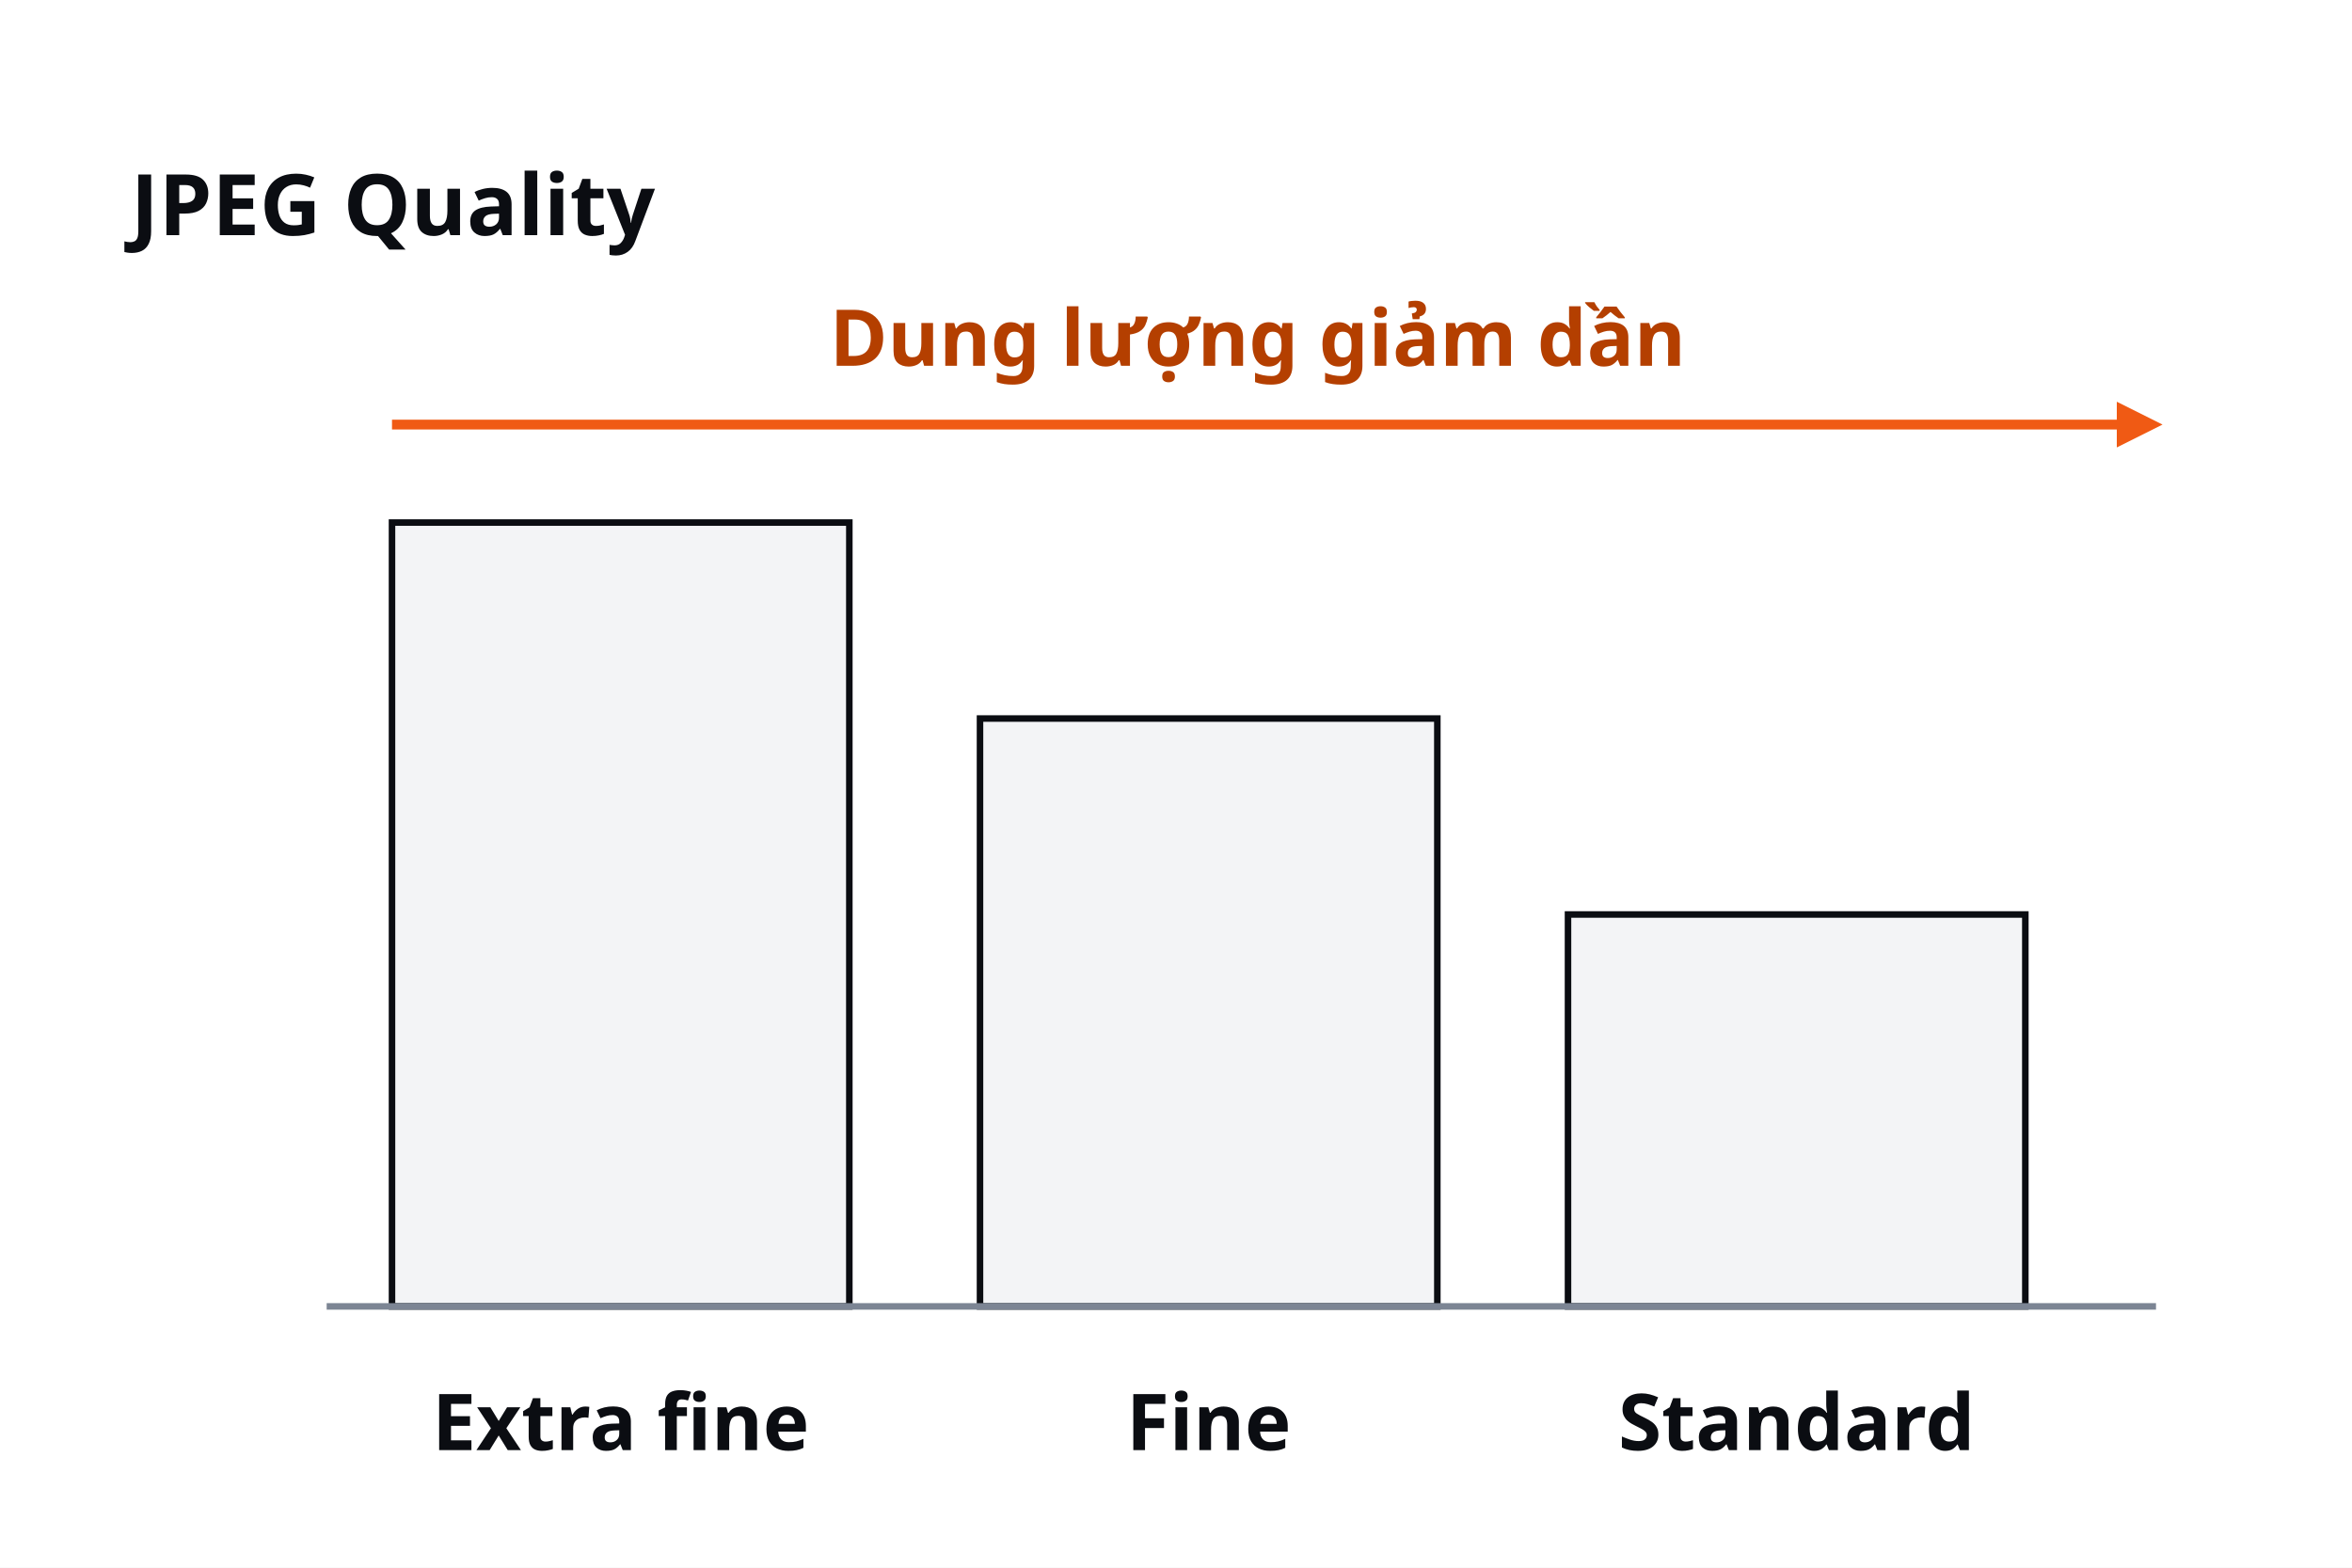
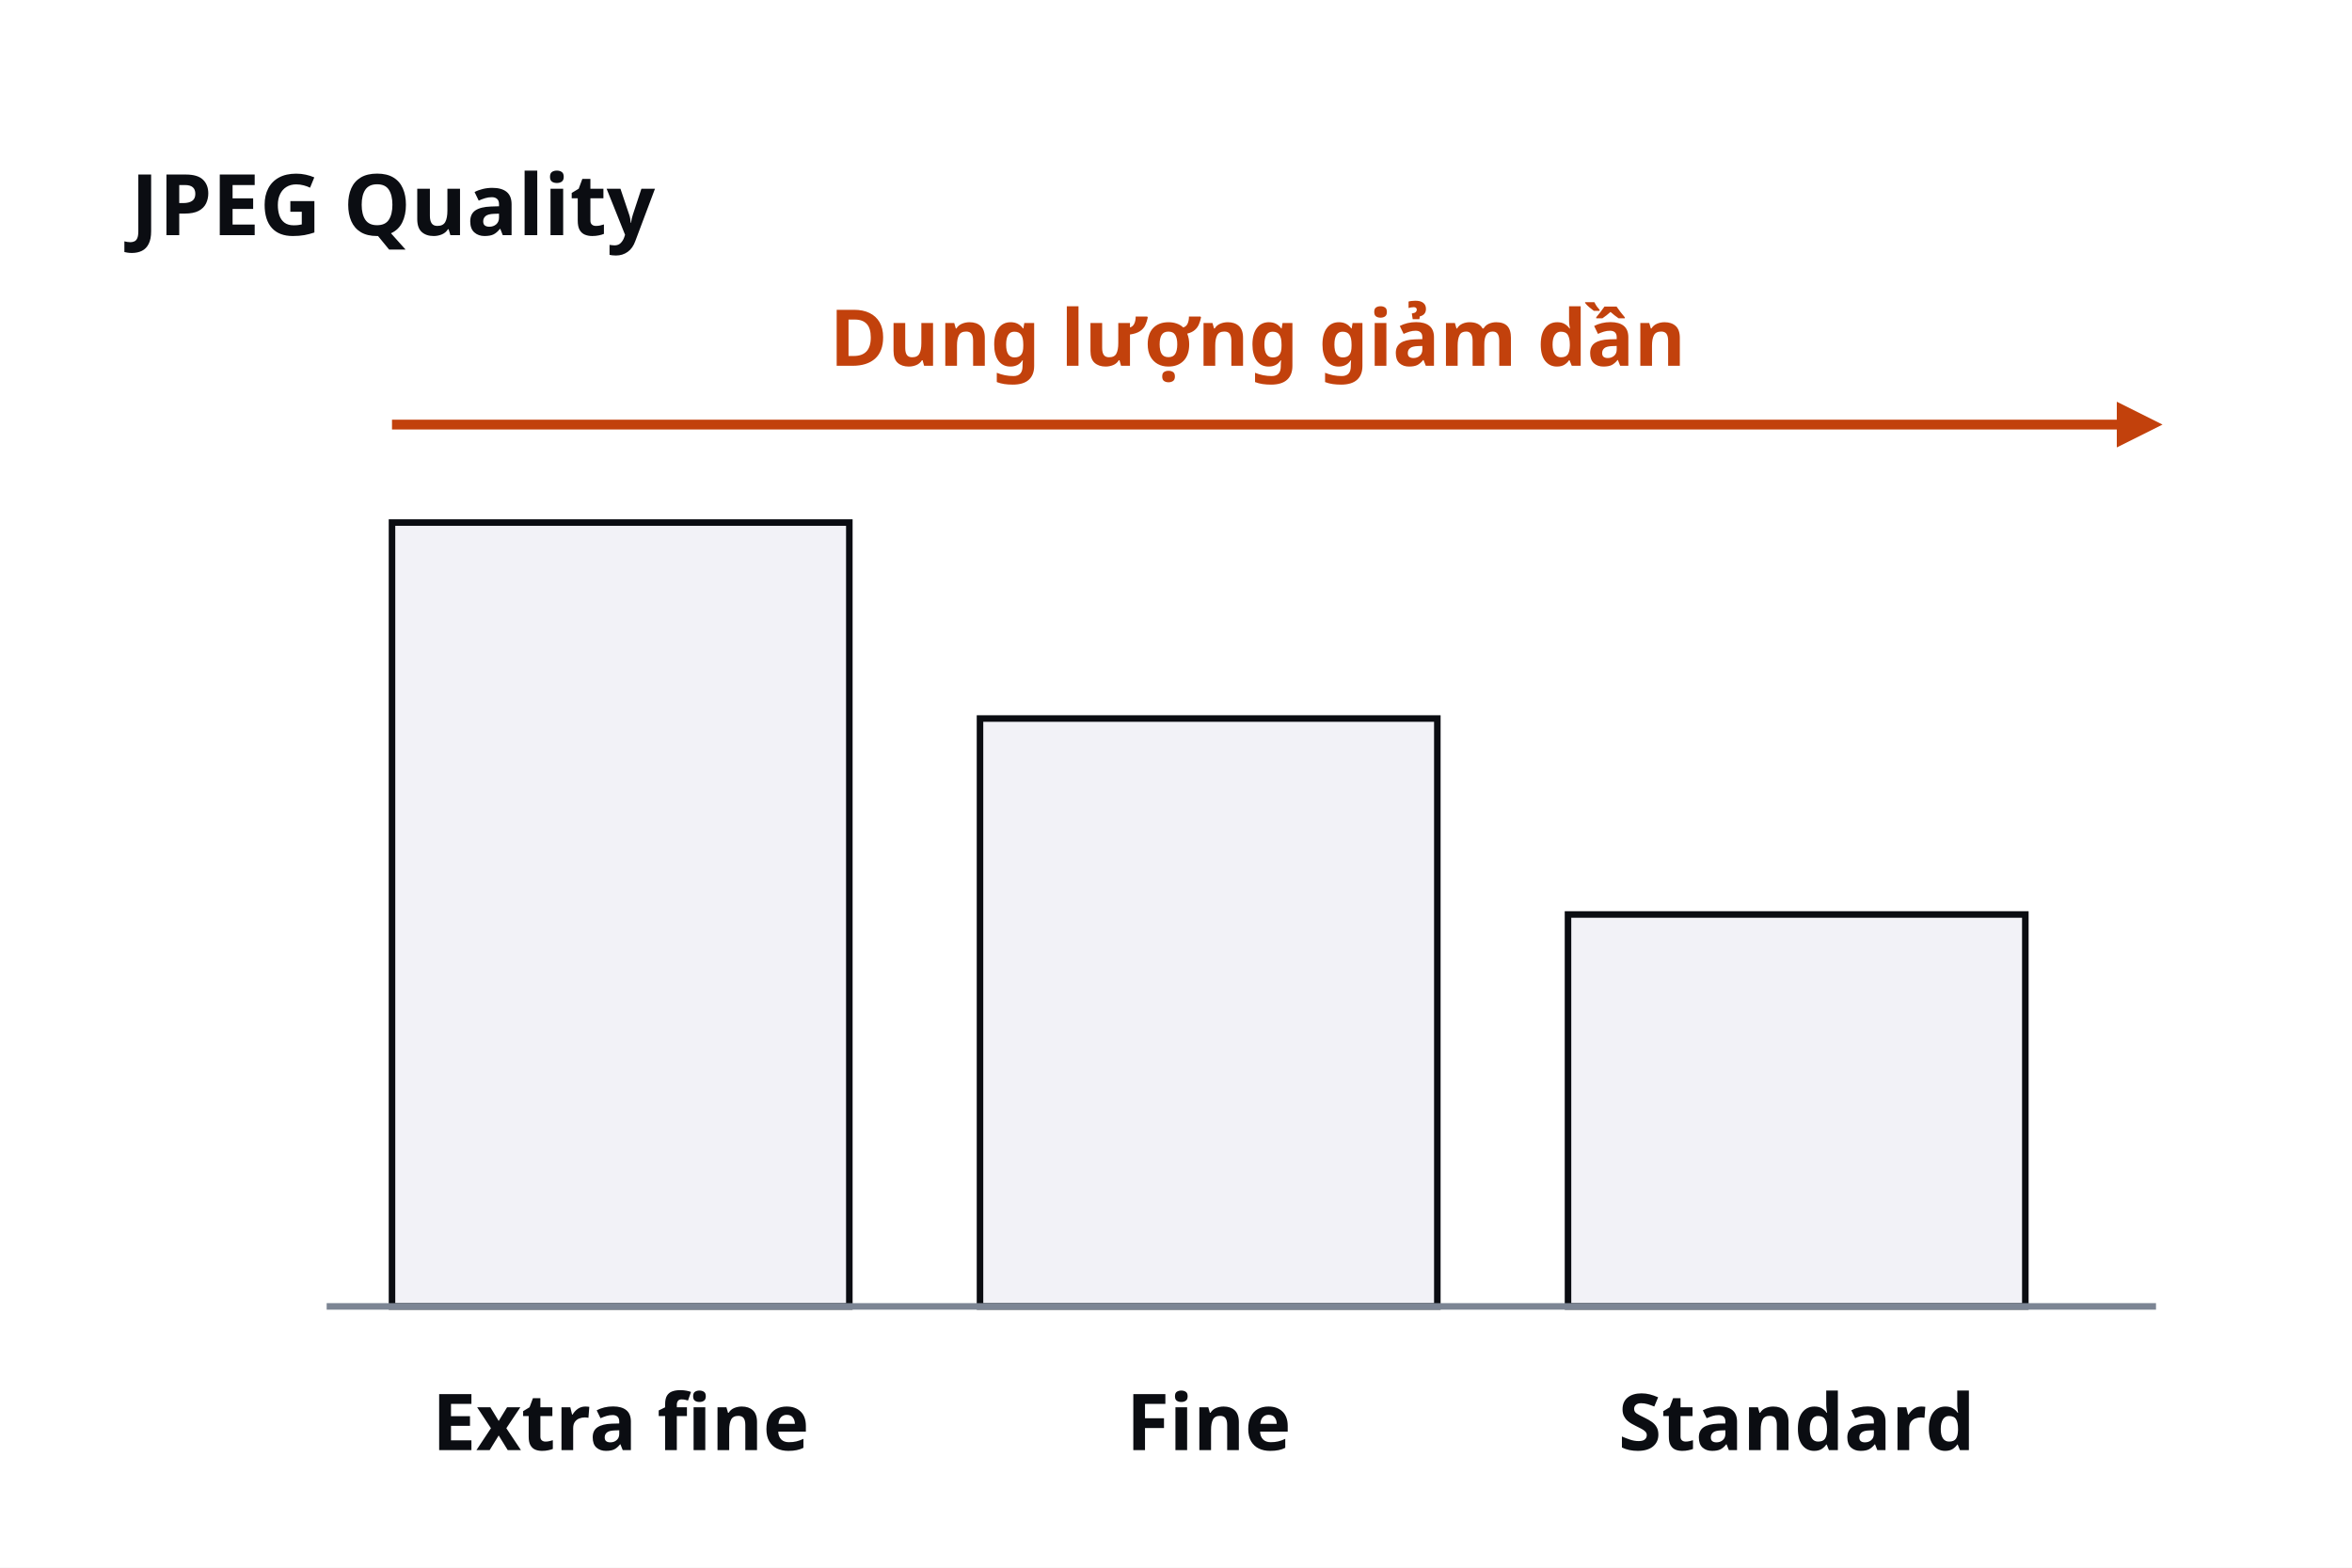
<svg xmlns="http://www.w3.org/2000/svg" viewBox="0 0 720 480" width="720" height="480" font-family="Noto Sans, system-ui, sans-serif">
  <rect width="720" height="480" fill="#ffffff" />
  <text x="40" y="72" font-size="26" font-weight="600" fill="#0b0d12">JPEG Quality</text>
-   <path d="M120 130 H650" fill="none" stroke="#f05a14" stroke-width="3" />
-   <polygon points="662,130 648,123 648,137" fill="#f05a14" />
-   <text x="385" y="112" text-anchor="middle" font-size="24" font-weight="600" fill="#b43f00">Dung lượng giảm dần</text>
-   <rect x="120" y="160" width="140" height="240" fill="#f3f4f6" stroke="#0b0d12" stroke-width="2" />
-   <rect x="300" y="220" width="140" height="180" fill="#f3f4f6" stroke="#0b0d12" stroke-width="2" />
-   <rect x="480" y="280" width="140" height="120" fill="#f3f4f6" stroke="#0b0d12" stroke-width="2" />
+   <path d="M120 130 H650" fill="none" stroke="#c2410c" stroke-width="3" />
+   <polygon points="662,130 648,123 648,137" fill="#c2410c" />
+   <text x="385" y="112" text-anchor="middle" font-size="24" font-weight="600" fill="#c2410c">Dung lượng giảm dần</text>
+   <rect x="120" y="160" width="140" height="240" fill="#f2f2f7" stroke="#0b0d12" stroke-width="2" />
+   <rect x="300" y="220" width="140" height="180" fill="#f2f2f7" stroke="#0b0d12" stroke-width="2" />
+   <rect x="480" y="280" width="140" height="120" fill="#f2f2f7" stroke="#0b0d12" stroke-width="2" />
  <path d="M100 400 H660" fill="none" stroke="#7c8594" stroke-width="2" />
  <text x="190" y="444" text-anchor="middle" font-size="24" font-weight="600" fill="#0b0d12">Extra fine</text>
  <text x="370" y="444" text-anchor="middle" font-size="24" font-weight="600" fill="#0b0d12">Fine</text>
  <text x="550" y="444" text-anchor="middle" font-size="24" font-weight="600" fill="#0b0d12">Standard</text>
</svg>
